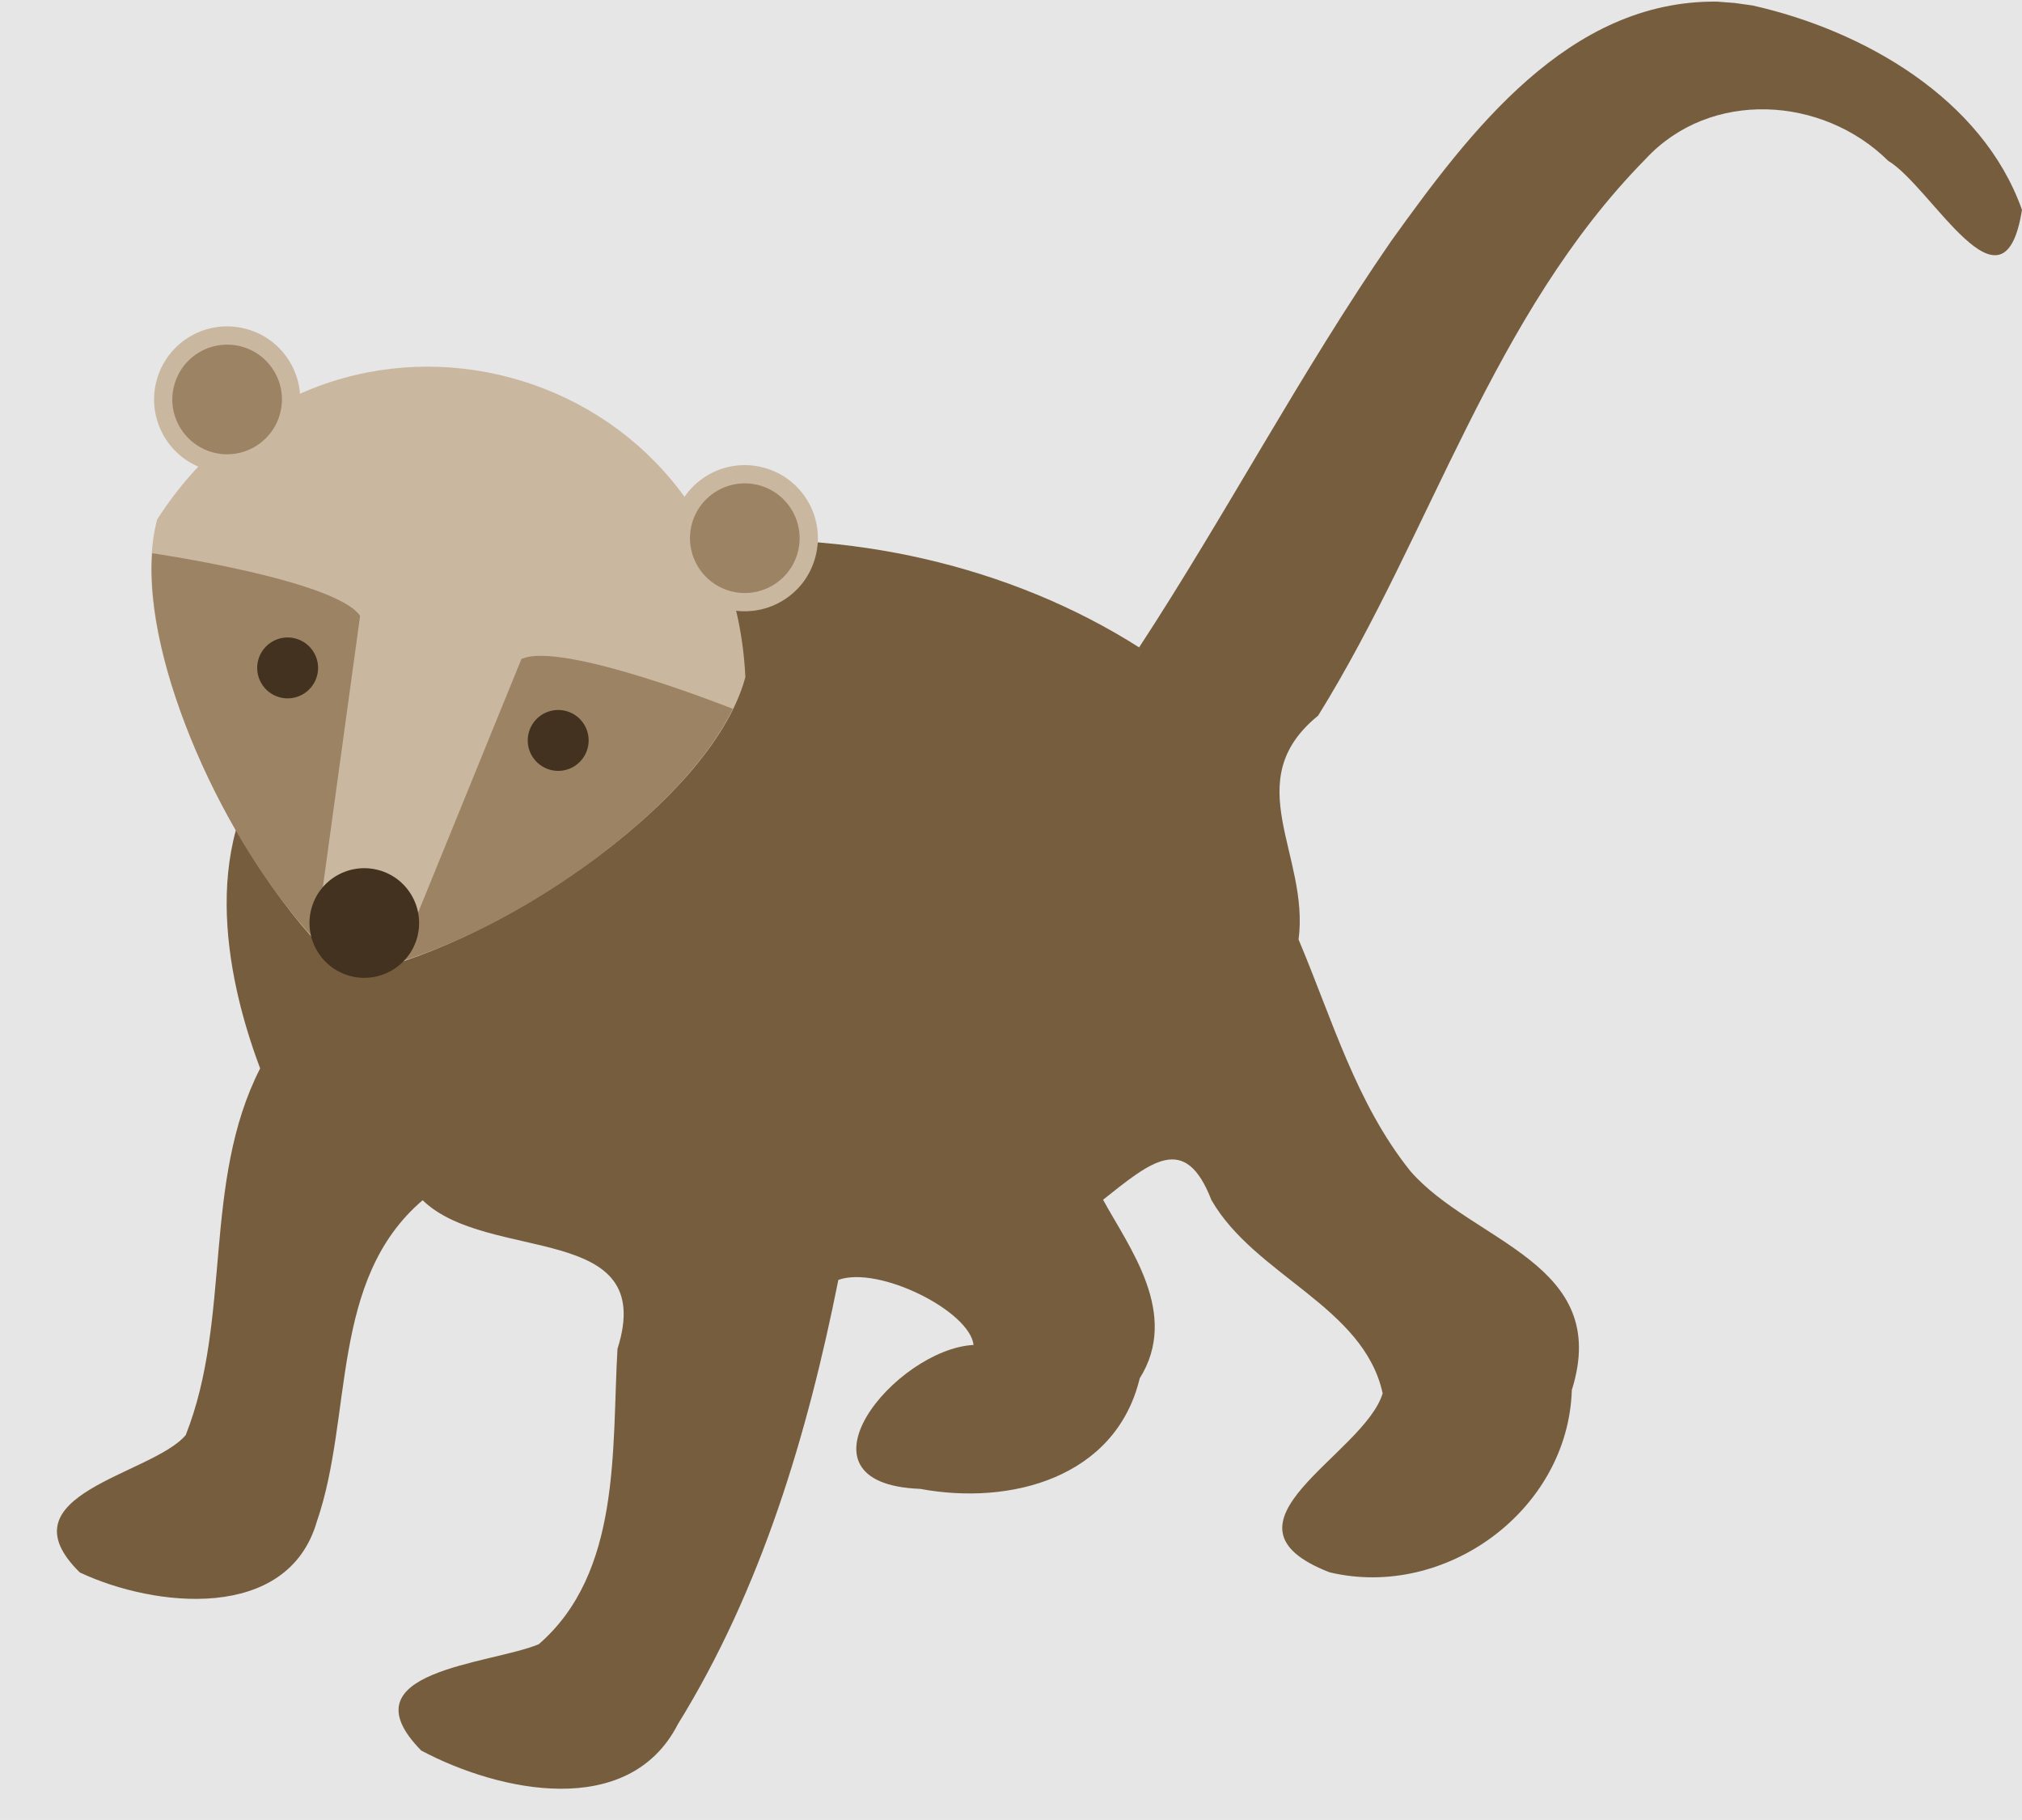
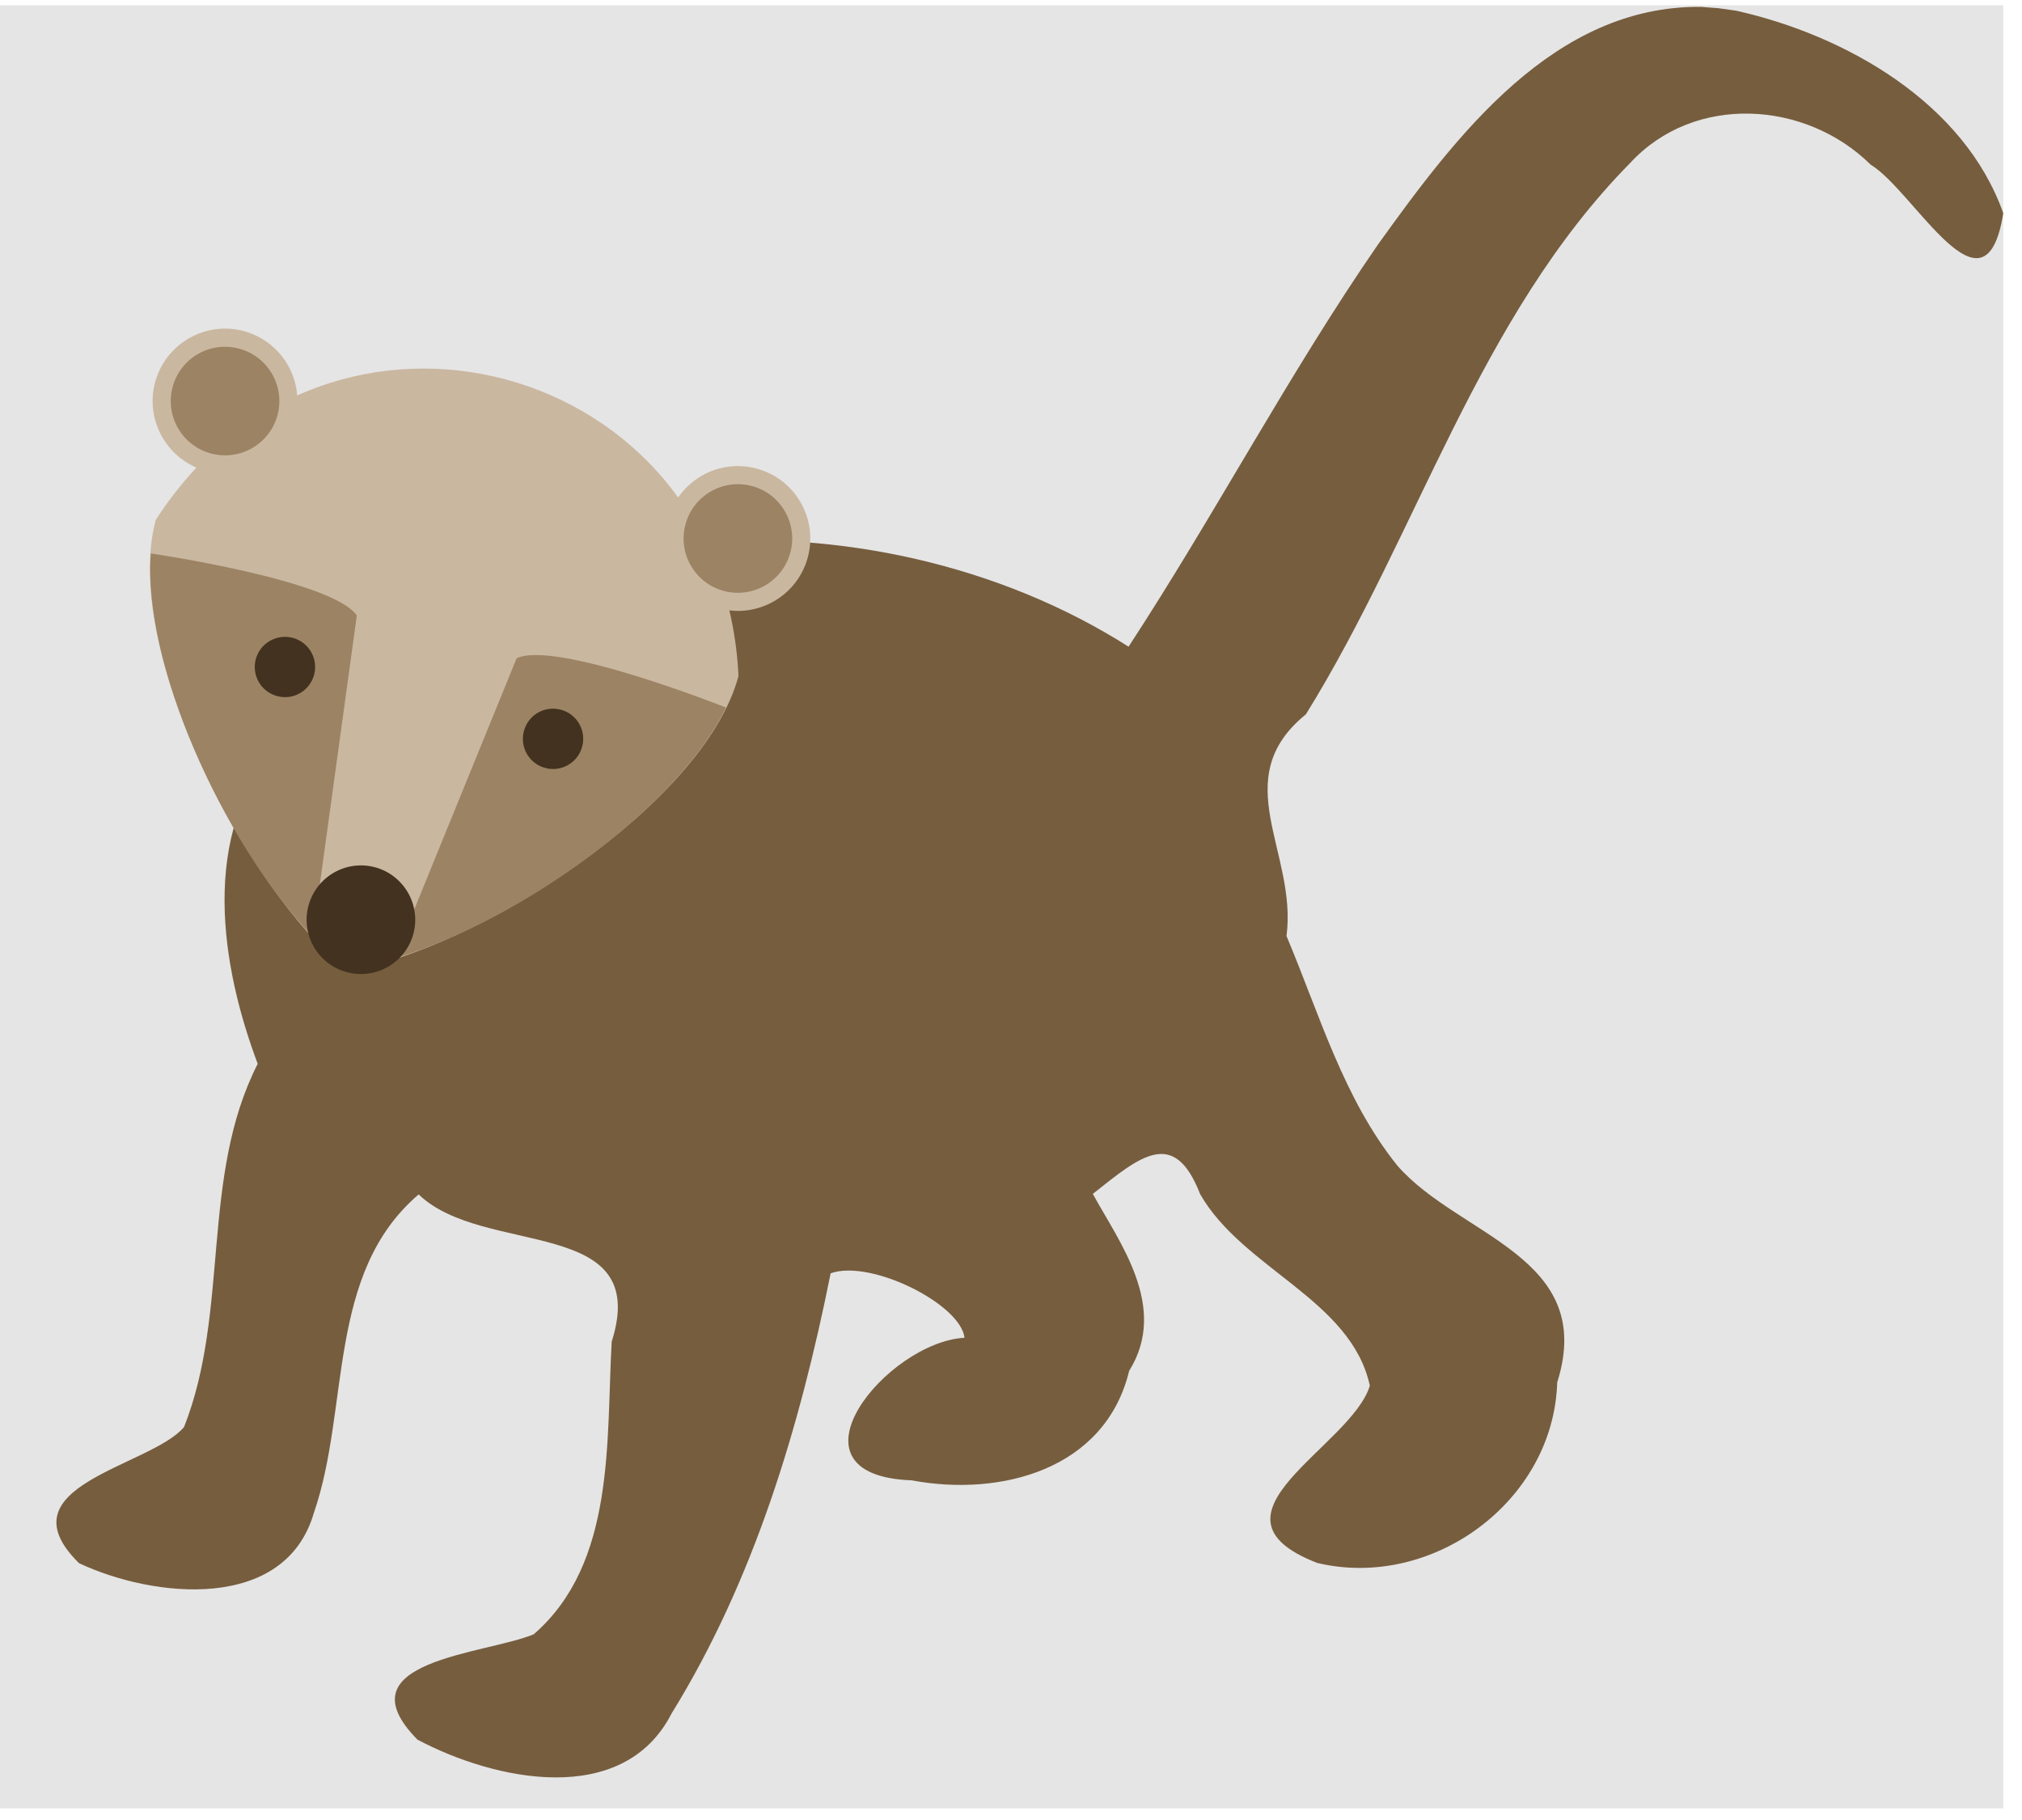
- <svg xmlns="http://www.w3.org/2000/svg" version="1.1" viewBox="0 -84.705 94.118 84.705">
-   <g id="page1">
-     <g transform="matrix(1 0 0 -1 0 0)">
-       <path d="M0 0H94.469V85.023H0Z" fill="#e6e6e6" />
-       <path d="M79.922 84.629C73.004 84.707 68.414 78.574 64.762 73.496C60.543 67.383 57.086 60.789 53.023 54.574C41.016 62.211 22.633 61.406 13.16 50.082C9.277 45.805 10.434 39.426 12.109 34.98C9.402 29.676 10.801 23.363 8.645 17.914C7.074 16.051 0 15.172 3.715 11.52C7.191 9.883 13.395 9.203 14.75 13.895C16.449 18.82 15.328 25.137 19.672 28.844C22.719 25.895 30.633 27.879 28.742 21.926C28.473 17.289 28.934 11.523 25.078 8.18C22.809 7.234 15.941 6.957 19.609 3.23C23.215 1.312 29.273 0 31.555 4.461C35.438 10.738 37.586 17.945 39.023 25.137C40.906 25.812 45.137 23.688 45.316 22.109C41.668 21.91 36.516 15.645 42.836 15.41C47.023 14.629 51.93 15.914 53.051 20.555C54.93 23.562 52.559 26.637 51.344 28.867C53.57 30.629 55.16 32.02 56.387 28.855C58.41 25.332 63.477 23.906 64.359 19.855C63.48 16.977 56.086 13.781 61.887 11.527C67.258 10.246 72.988 14.395 73.164 20.012C75.027 25.934 68.555 26.863 65.652 30.195C63.121 33.348 61.996 37.309 60.445 40.977C60.961 44.918 57.609 48.352 61.355 51.398C66.629 59.898 69.457 70.055 76.594 77.301C79.598 80.555 84.828 80.246 87.887 77.223C89.941 75.981 93.262 69.57 94.117 74.938C92.277 80.133 86.727 83.293 81.582 84.449L80.75 84.566Z" fill="#765d3e" />
-       <path d="M34.695 53.191C33.082 47.168 22.449 40.336 16.312 39.336C11.496 43.27 5.703 54.508 7.316 60.531C15.367 73.047 33.984 68.059 34.695 53.191Z" fill="#cab7a0" />
-       <path d="M7.086 58.957C7.086 58.957 15.609 57.715 16.762 56.043C14.688 40.945 14.688 40.945 14.688 40.945C10.371 45.535 6.699 53.844 7.086 58.957Z" fill="#9c8364" />
-       <path d="M34.109 51.715C34.109 51.715 26.105 54.902 24.27 54.031C18.52 39.918 18.52 39.918 18.52 39.918C24.555 41.734 31.891 47.094 34.109 51.715Z" fill="#9c8364" />
-       <path d="M19.422 41.086C19.785 42.449 18.977 43.848 17.617 44.211C16.258 44.574 14.855 43.77 14.492 42.406C14.129 41.047 14.934 39.648 16.297 39.281C17.656 38.918 19.055 39.727 19.422 41.086Z" fill="#42321f" />
-       <path d="M27.352 49.879C27.555 50.633 27.105 51.41 26.352 51.613C25.594 51.816 24.816 51.367 24.613 50.613C24.41 49.855 24.859 49.078 25.617 48.875C26.371 48.672 27.148 49.121 27.352 49.879Z" fill="#42321f" />
-       <path d="M14.758 53.254C14.961 54.008 14.512 54.785 13.754 54.988C13 55.191 12.223 54.742 12.02 53.988C11.816 53.23 12.266 52.453 13.02 52.25C13.777 52.047 14.555 52.496 14.758 53.254Z" fill="#42321f" />
-       <path d="M37.953 58.777C38.441 60.59 37.363 62.457 35.547 62.941C33.734 63.43 31.867 62.352 31.383 60.539C30.895 58.723 31.973 56.859 33.789 56.371C35.602 55.887 37.469 56.961 37.953 58.777Z" fill="#cab7a0" />
-       <path d="M37.133 58.996C37.496 60.359 36.688 61.758 35.328 62.121C33.969 62.484 32.57 61.68 32.203 60.316C31.84 58.957 32.648 57.559 34.008 57.191C35.367 56.828 36.77 57.637 37.133 58.996Z" fill="#9c8364" />
-       <path d="M13.859 65.234C14.344 67.047 13.27 68.914 11.453 69.398C9.641 69.887 7.773 68.809 7.289 66.992C6.801 65.18 7.879 63.312 9.691 62.828C11.508 62.34 13.371 63.418 13.859 65.234Z" fill="#cab7a0" />
-       <path d="M13.035 65.453C13.402 66.812 12.594 68.215 11.234 68.578C9.871 68.941 8.473 68.133 8.109 66.773C7.742 65.414 8.551 64.016 9.914 63.648C11.273 63.285 12.672 64.094 13.035 65.453Z" fill="#9c8364" />
-     </g>
+ <svg xmlns="http://www.w3.org/2000/svg" width="94.118" height="84.705" viewBox="0 0 94.118 84.705">
+   <defs>
+     <clipPath id="clip-0">
+       <path clip-rule="nonzero" d="M 0 0.246 L 93.246 0.246 L 93.246 84.164 L 0 84.164 Z M 0 0.246 " />
+     </clipPath>
+     <clipPath id="clip-1">
+       <path clip-rule="nonzero" d="M 2 0.246 L 93.246 0.246 L 93.246 83 L 2 83 Z M 2 0.246 " />
+     </clipPath>
+   </defs>
+   <g clip-path="url(#clip-0)">
+     <path fill-rule="nonzero" fill="rgb(89.999%, 89.999%, 89.999%)" fill-opacity="1" d="M 0 84.164 L 93.246 84.164 L 93.246 0.246 L 0 0.246 Z M 0 84.164 " />
  </g>
+   <g clip-path="url(#clip-1)">
+     <path fill-rule="nonzero" fill="rgb(46.199%, 36.499%, 24.399%)" fill-opacity="1" d="M 79.18 0.32 C 72.328 0.246 67.777 6.324 64.16 11.352 C 59.98 17.406 56.559 23.941 52.531 30.098 C 40.637 22.531 22.426 23.328 13.039 34.551 C 9.191 38.785 10.336 45.105 11.996 49.512 C 9.316 54.766 10.703 61.02 8.566 66.418 C 7.008 68.266 0 69.137 3.68 72.754 C 7.125 74.375 13.27 75.051 14.613 70.402 C 16.297 65.52 15.184 59.262 19.488 55.59 C 22.508 58.512 30.348 56.547 28.473 62.441 C 28.211 67.039 28.664 72.75 24.844 76.062 C 22.594 77 15.793 77.273 19.43 80.965 C 23 82.863 29 84.164 31.262 79.746 C 35.105 73.527 37.234 66.387 38.664 59.262 C 40.527 58.594 44.719 60.695 44.895 62.262 C 41.281 62.461 36.176 68.668 42.438 68.898 C 46.586 69.676 51.449 68.398 52.559 63.801 C 54.422 60.824 52.07 57.777 50.867 55.566 C 53.07 53.82 54.648 52.445 55.863 55.578 C 57.867 59.07 62.887 60.48 63.762 64.492 C 62.895 67.348 55.566 70.512 61.312 72.742 C 66.633 74.012 72.312 69.906 72.484 64.34 C 74.332 58.473 67.918 57.551 65.043 54.25 C 62.535 51.129 61.418 47.203 59.883 43.566 C 60.395 39.664 57.074 36.262 60.785 33.246 C 66.012 24.824 68.809 14.758 75.883 7.582 C 78.859 4.355 84.039 4.668 87.07 7.66 C 89.105 8.891 92.398 15.242 93.246 9.922 C 91.422 4.777 85.922 1.645 80.824 0.5 L 80 0.383 Z M 79.18 0.32 " />
+   </g>
+   <path fill-rule="nonzero" fill="rgb(79.265%, 71.584%, 62.616%)" fill-opacity="1" d="M 34.375 31.465 C 32.777 37.434 22.238 44.207 16.16 45.191 C 11.387 41.297 5.648 30.164 7.25 24.199 C 15.223 11.797 33.668 16.738 34.375 31.465 Z M 34.375 31.465 " />
+   <path fill-rule="nonzero" fill="rgb(61.2%, 51.5%, 39.4%)" fill-opacity="1" d="M 7.02 25.758 C 7.02 25.758 15.465 26.988 16.609 28.645 C 14.551 43.598 14.551 43.598 14.551 43.598 C 10.273 39.055 6.637 30.824 7.02 25.758 Z M 7.02 25.758 " />
+   <path fill-rule="nonzero" fill="rgb(61.2%, 51.5%, 39.4%)" fill-opacity="1" d="M 33.793 32.93 C 33.793 32.93 25.863 29.773 24.047 30.637 C 18.348 44.617 18.348 44.617 18.348 44.617 C 24.324 42.82 31.594 37.512 33.793 32.93 Z M 33.793 32.93 " />
+   <path fill-rule="nonzero" fill="rgb(25.749%, 19.687%, 12.125%)" fill-opacity="1" d="M 19.242 43.461 C 19.602 42.113 18.801 40.727 17.453 40.363 C 16.105 40.004 14.719 40.805 14.359 42.152 C 13.996 43.5 14.797 44.887 16.145 45.246 C 17.492 45.609 18.879 44.809 19.242 43.461 Z M 19.242 43.461 " />
+   <path fill-rule="nonzero" fill="rgb(25.749%, 19.687%, 12.125%)" fill-opacity="1" d="M 27.098 34.75 C 27.301 34 26.855 33.23 26.105 33.031 C 25.355 32.828 24.586 33.273 24.387 34.023 C 24.184 34.773 24.629 35.543 25.379 35.742 C 26.129 35.945 26.898 35.5 27.098 34.75 Z M 27.098 34.75 " />
+   <path fill-rule="nonzero" fill="rgb(25.749%, 19.687%, 12.125%)" fill-opacity="1" d="M 14.621 31.406 C 14.82 30.656 14.375 29.887 13.629 29.688 C 12.879 29.488 12.109 29.93 11.906 30.68 C 11.707 31.43 12.152 32.199 12.902 32.398 C 13.648 32.602 14.418 32.156 14.621 31.406 Z M 14.621 31.406 " />
+   <path fill-rule="nonzero" fill="rgb(79.265%, 71.584%, 62.616%)" fill-opacity="1" d="M 37.602 25.934 C 38.082 24.137 37.016 22.289 35.219 21.809 C 33.422 21.324 31.574 22.391 31.09 24.191 C 30.609 25.988 31.676 27.836 33.473 28.316 C 35.273 28.801 37.121 27.73 37.602 25.934 Z M 37.602 25.934 " />
+   <path fill-rule="nonzero" fill="rgb(61.2%, 51.5%, 39.4%)" fill-opacity="1" d="M 36.789 25.715 C 37.148 24.367 36.348 22.98 35 22.621 C 33.652 22.262 32.266 23.059 31.906 24.41 C 31.543 25.758 32.344 27.141 33.691 27.504 C 35.039 27.863 36.426 27.066 36.789 25.715 Z M 36.789 25.715 " />
+   <path fill-rule="nonzero" fill="rgb(79.265%, 71.584%, 62.616%)" fill-opacity="1" d="M 13.73 19.539 C 14.211 17.742 13.145 15.895 11.348 15.41 C 9.551 14.93 7.703 15.996 7.219 17.793 C 6.738 19.59 7.805 21.438 9.602 21.922 C 11.398 22.402 13.25 21.336 13.73 19.539 Z M 13.73 19.539 " />
+   <path fill-rule="nonzero" fill="rgb(61.2%, 51.5%, 39.4%)" fill-opacity="1" d="M 12.918 19.32 C 13.277 17.973 12.477 16.586 11.129 16.227 C 9.781 15.863 8.395 16.664 8.035 18.012 C 7.672 19.359 8.473 20.746 9.82 21.105 C 11.168 21.469 12.555 20.668 12.918 19.32 Z M 12.918 19.32 " />
</svg>
